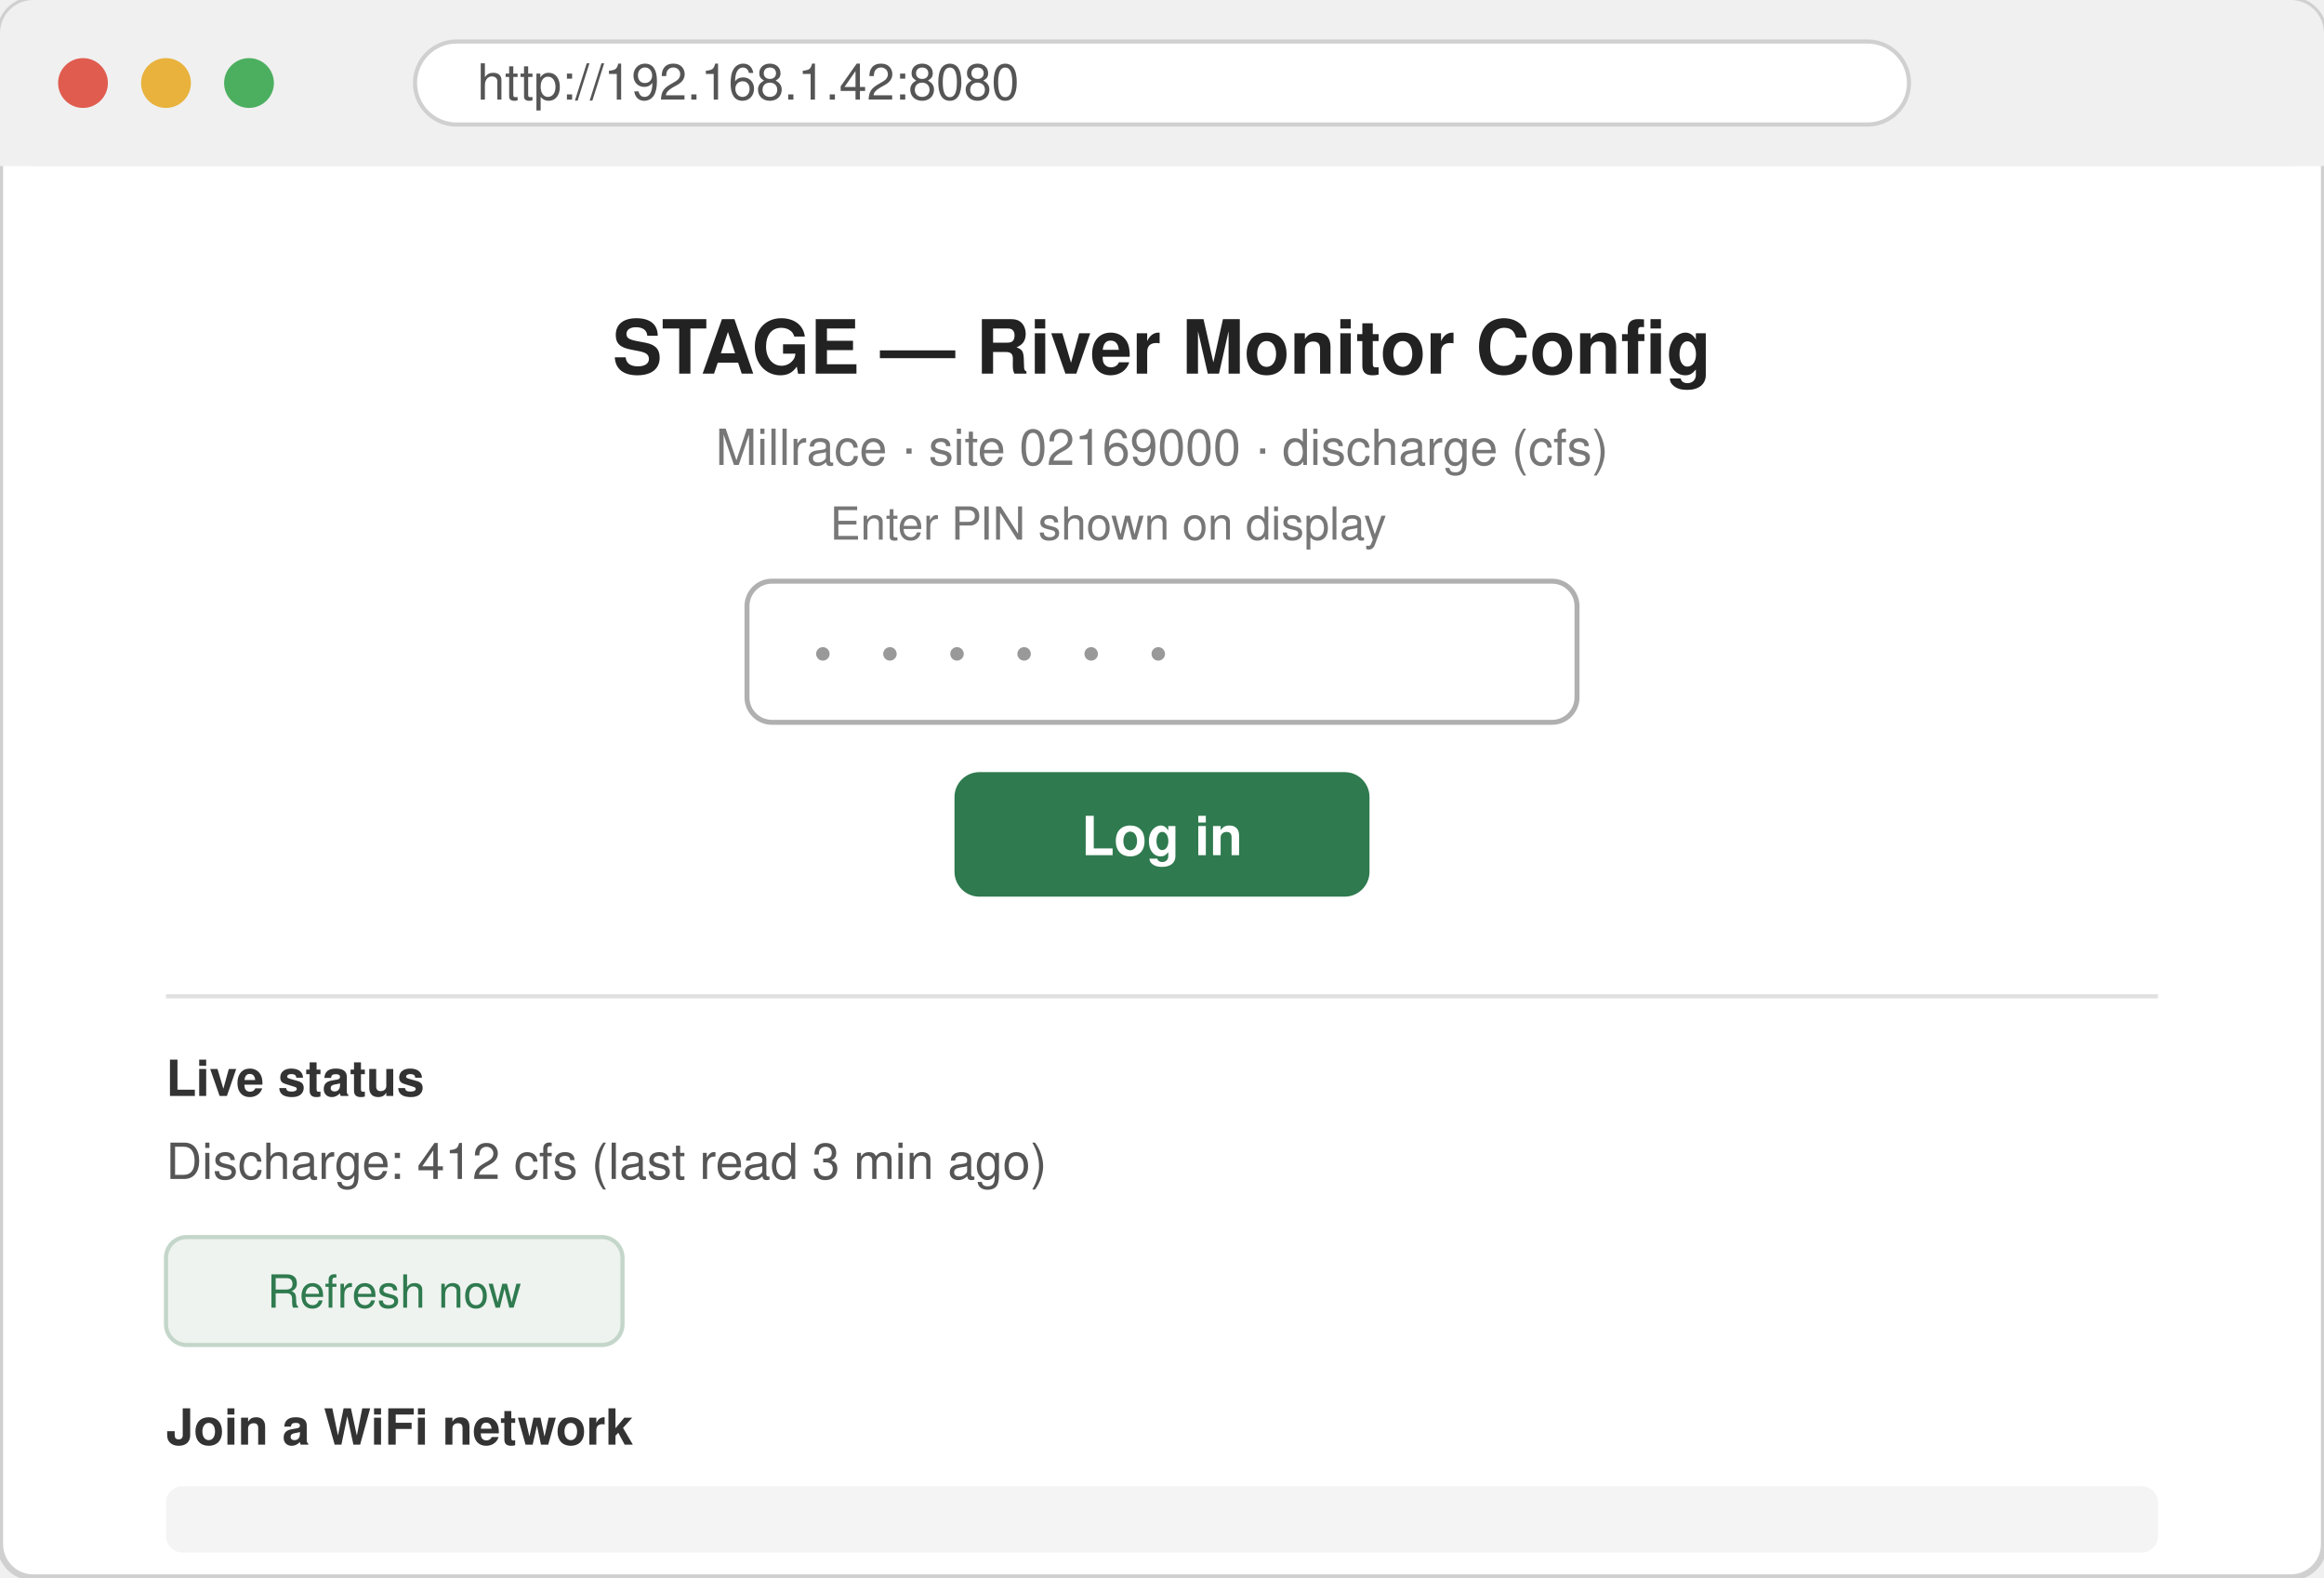
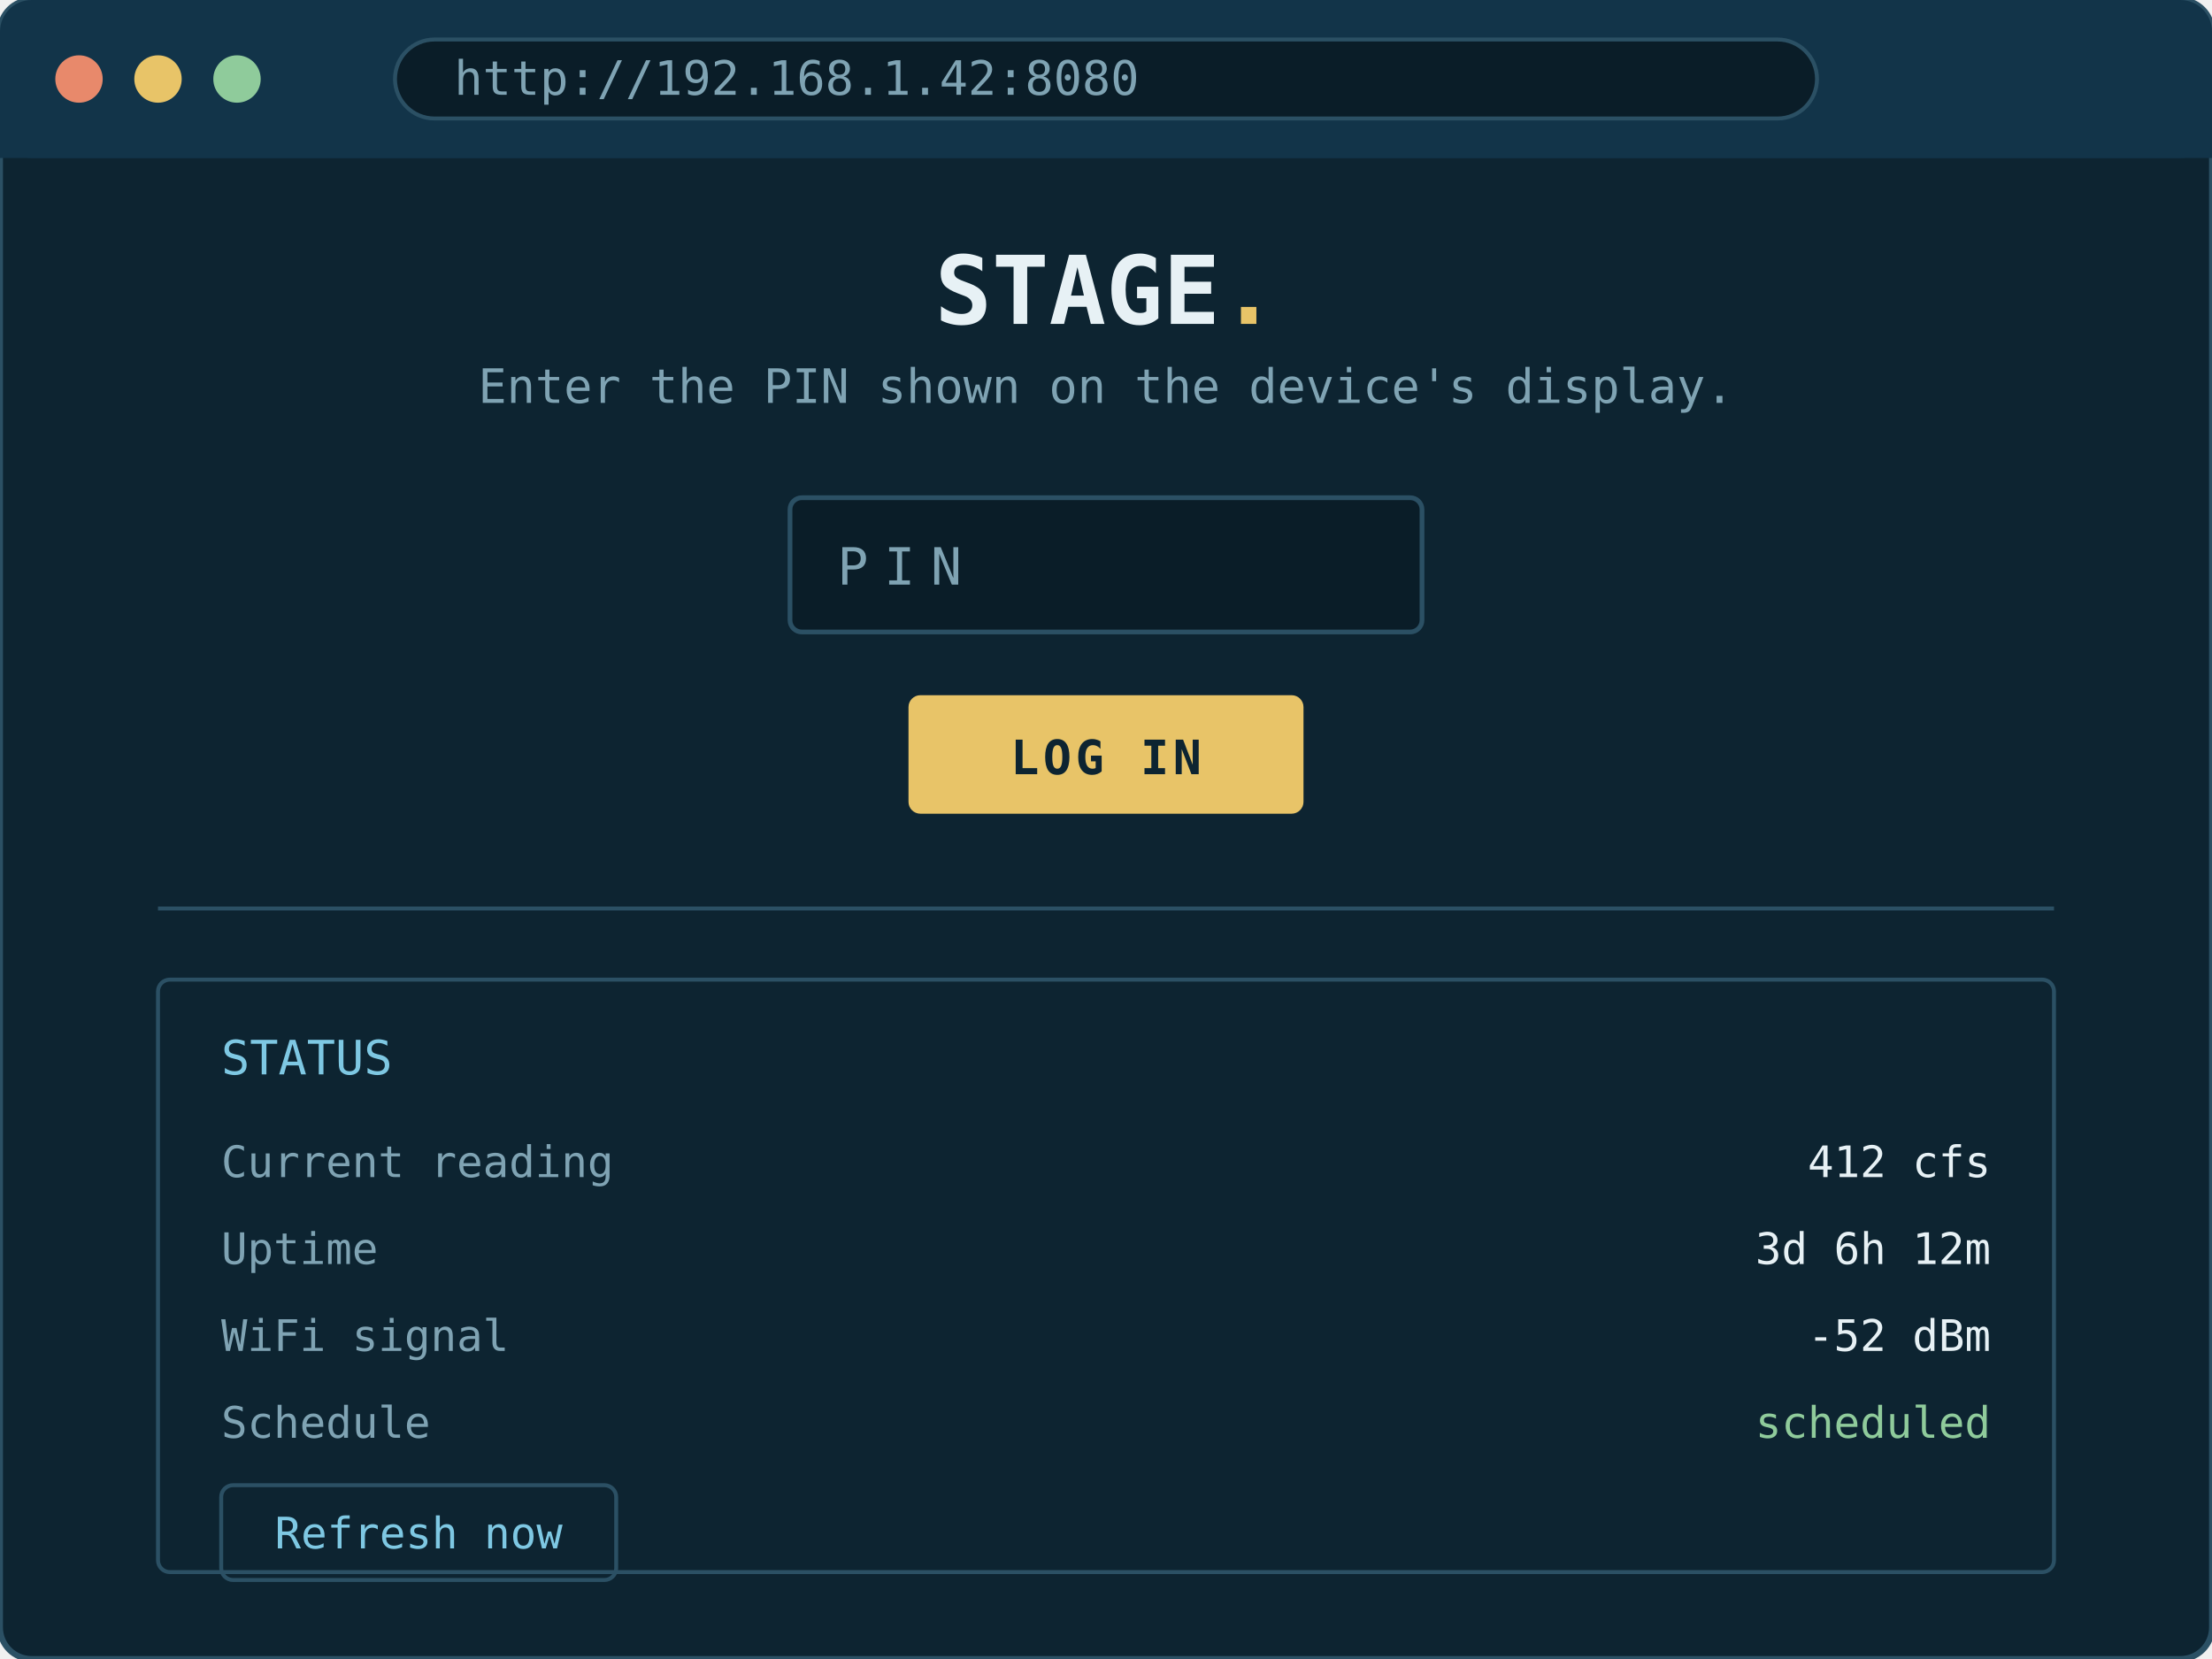
- <svg xmlns="http://www.w3.org/2000/svg" width="560" height="380" viewBox="0 0 560 380" font-family="Helvetica, Arial, sans-serif">
-   <rect x="0" y="0" width="560" height="380" rx="8" fill="#ffffff" stroke="#d0d0d0" stroke-width="1.5" />
-   <rect x="0" y="0" width="560" height="40" rx="8" fill="#f0f0f0" />
-   <rect x="0" y="28" width="560" height="12" fill="#f0f0f0" />
-   <circle cx="20" cy="20" r="6" fill="#e05c4f" />
-   <circle cx="40" cy="20" r="6" fill="#e8b23c" />
-   <circle cx="60" cy="20" r="6" fill="#4caf60" />
-   <rect x="100" y="10" width="360" height="20" rx="10" fill="#ffffff" stroke="#d0d0d0" stroke-width="1" />
-   <text x="115" y="24" font-size="12" fill="#555555">http://192.168.1.42:8080</text>
-   <text x="280" y="90" text-anchor="middle" font-size="18" font-weight="bold" fill="#222222">STAGE — River Monitor Config</text>
-   <text x="280" y="112" text-anchor="middle" font-size="12" fill="#777777">Millrace · site 02169000 · discharge (cfs)</text>
-   <rect x="180" y="140" width="200" height="34" rx="6" fill="#ffffff" stroke="#b0b0b0" stroke-width="1.2" />
-   <text x="196" y="162" font-size="13" fill="#999999" letter-spacing="4">• • • • • •</text>
-   <text x="200" y="130" font-size="11" fill="#777777">Enter PIN shown on display</text>
-   <rect x="230" y="186" width="100" height="30" rx="6" fill="#2f7a4f" />
-   <text x="280" y="206" text-anchor="middle" font-size="13" font-weight="bold" fill="#ffffff">Log in</text>
-   <line x1="40" y1="240" x2="520" y2="240" stroke="#e0e0e0" stroke-width="1" />
-   <text x="40" y="264" font-size="12" font-weight="bold" fill="#333333">Live status</text>
-   <text x="40" y="284" font-size="12" fill="#555555">Discharge: 412 cfs (last read 3 min ago)</text>
-   <rect x="40" y="298" width="110" height="26" rx="5" fill="#eef3ef" stroke="#c3d6c9" stroke-width="1" />
-   <text x="95" y="315" text-anchor="middle" font-size="11" fill="#2f7a4f">Refresh now</text>
-   <text x="40" y="348" font-size="12" font-weight="bold" fill="#333333">Join a WiFi network</text>
-   <rect x="40" y="358" width="480" height="16" rx="4" fill="#f4f4f4" />
+ <svg xmlns="http://www.w3.org/2000/svg" width="560" height="420" viewBox="0 0 560 420" font-family="'IBM Plex Mono', Consolas, monospace">
+   <rect x="0" y="0" width="560" height="420" rx="8" fill="#0D2431" stroke="#2B5064" stroke-width="1.5" />
+   <rect x="0" y="0" width="560" height="40" rx="8" fill="#123449" />
+   <rect x="0" y="28" width="560" height="12" fill="#123449" />
+   <circle cx="20" cy="20" r="6" fill="#E8896B" />
+   <circle cx="40" cy="20" r="6" fill="#E8C468" />
+   <circle cx="60" cy="20" r="6" fill="#8FCB9B" />
+   <rect x="100" y="10" width="360" height="20" rx="10" fill="#0A1D28" stroke="#2B5064" stroke-width="1" />
+   <text x="115" y="24" font-size="12" fill="#7FA3B3">http://192.168.1.42:8080</text>
+   <text x="280" y="82" text-anchor="middle" font-size="24" font-weight="700" fill="#E7F1F5">STAGE<tspan fill="#E8C468">.</tspan>
+   </text>
+   <text x="280" y="102" text-anchor="middle" font-size="12" fill="#7FA3B3">Enter the PIN shown on the device's display.</text>
+   <rect x="200" y="126" width="160" height="34" rx="3" fill="#0A1D28" stroke="#2B5064" stroke-width="1.2" />
+   <text x="212" y="148" font-size="13" fill="#7FA3B3" letter-spacing="4">PIN</text>
+   <rect x="230" y="176" width="100" height="30" rx="3" fill="#E8C468" />
+   <text x="280" y="196" text-anchor="middle" font-size="12" font-weight="700" fill="#0D2431" letter-spacing="1">LOG IN</text>
+   <line x1="40" y1="230" x2="520" y2="230" stroke="#2B5064" stroke-width="1" />
+   <rect x="40" y="248" width="480" height="150" rx="3" fill="none" stroke="#2B5064" stroke-width="1" />
+   <text x="56" y="272" font-size="12" fill="#7EC8E3">STATUS</text>
+   <text x="56" y="298" font-size="11" fill="#7FA3B3">Current reading</text>
+   <text x="504" y="298" text-anchor="end" font-size="11" fill="#E7F1F5">412 cfs</text>
+   <text x="56" y="320" font-size="11" fill="#7FA3B3">Uptime</text>
+   <text x="504" y="320" text-anchor="end" font-size="11" fill="#E7F1F5">3d 6h 12m</text>
+   <text x="56" y="342" font-size="11" fill="#7FA3B3">WiFi signal</text>
+   <text x="504" y="342" text-anchor="end" font-size="11" fill="#E7F1F5">-52 dBm</text>
+   <text x="56" y="364" font-size="11" fill="#7FA3B3">Schedule</text>
+   <text x="504" y="364" text-anchor="end" font-size="11" fill="#8FCB9B">scheduled</text>
+   <rect x="56" y="376" width="100" height="24" rx="3" fill="none" stroke="#2B5064" stroke-width="1" />
+   <text x="106" y="392" text-anchor="middle" font-size="11" fill="#7EC8E3">Refresh now</text>
</svg>
